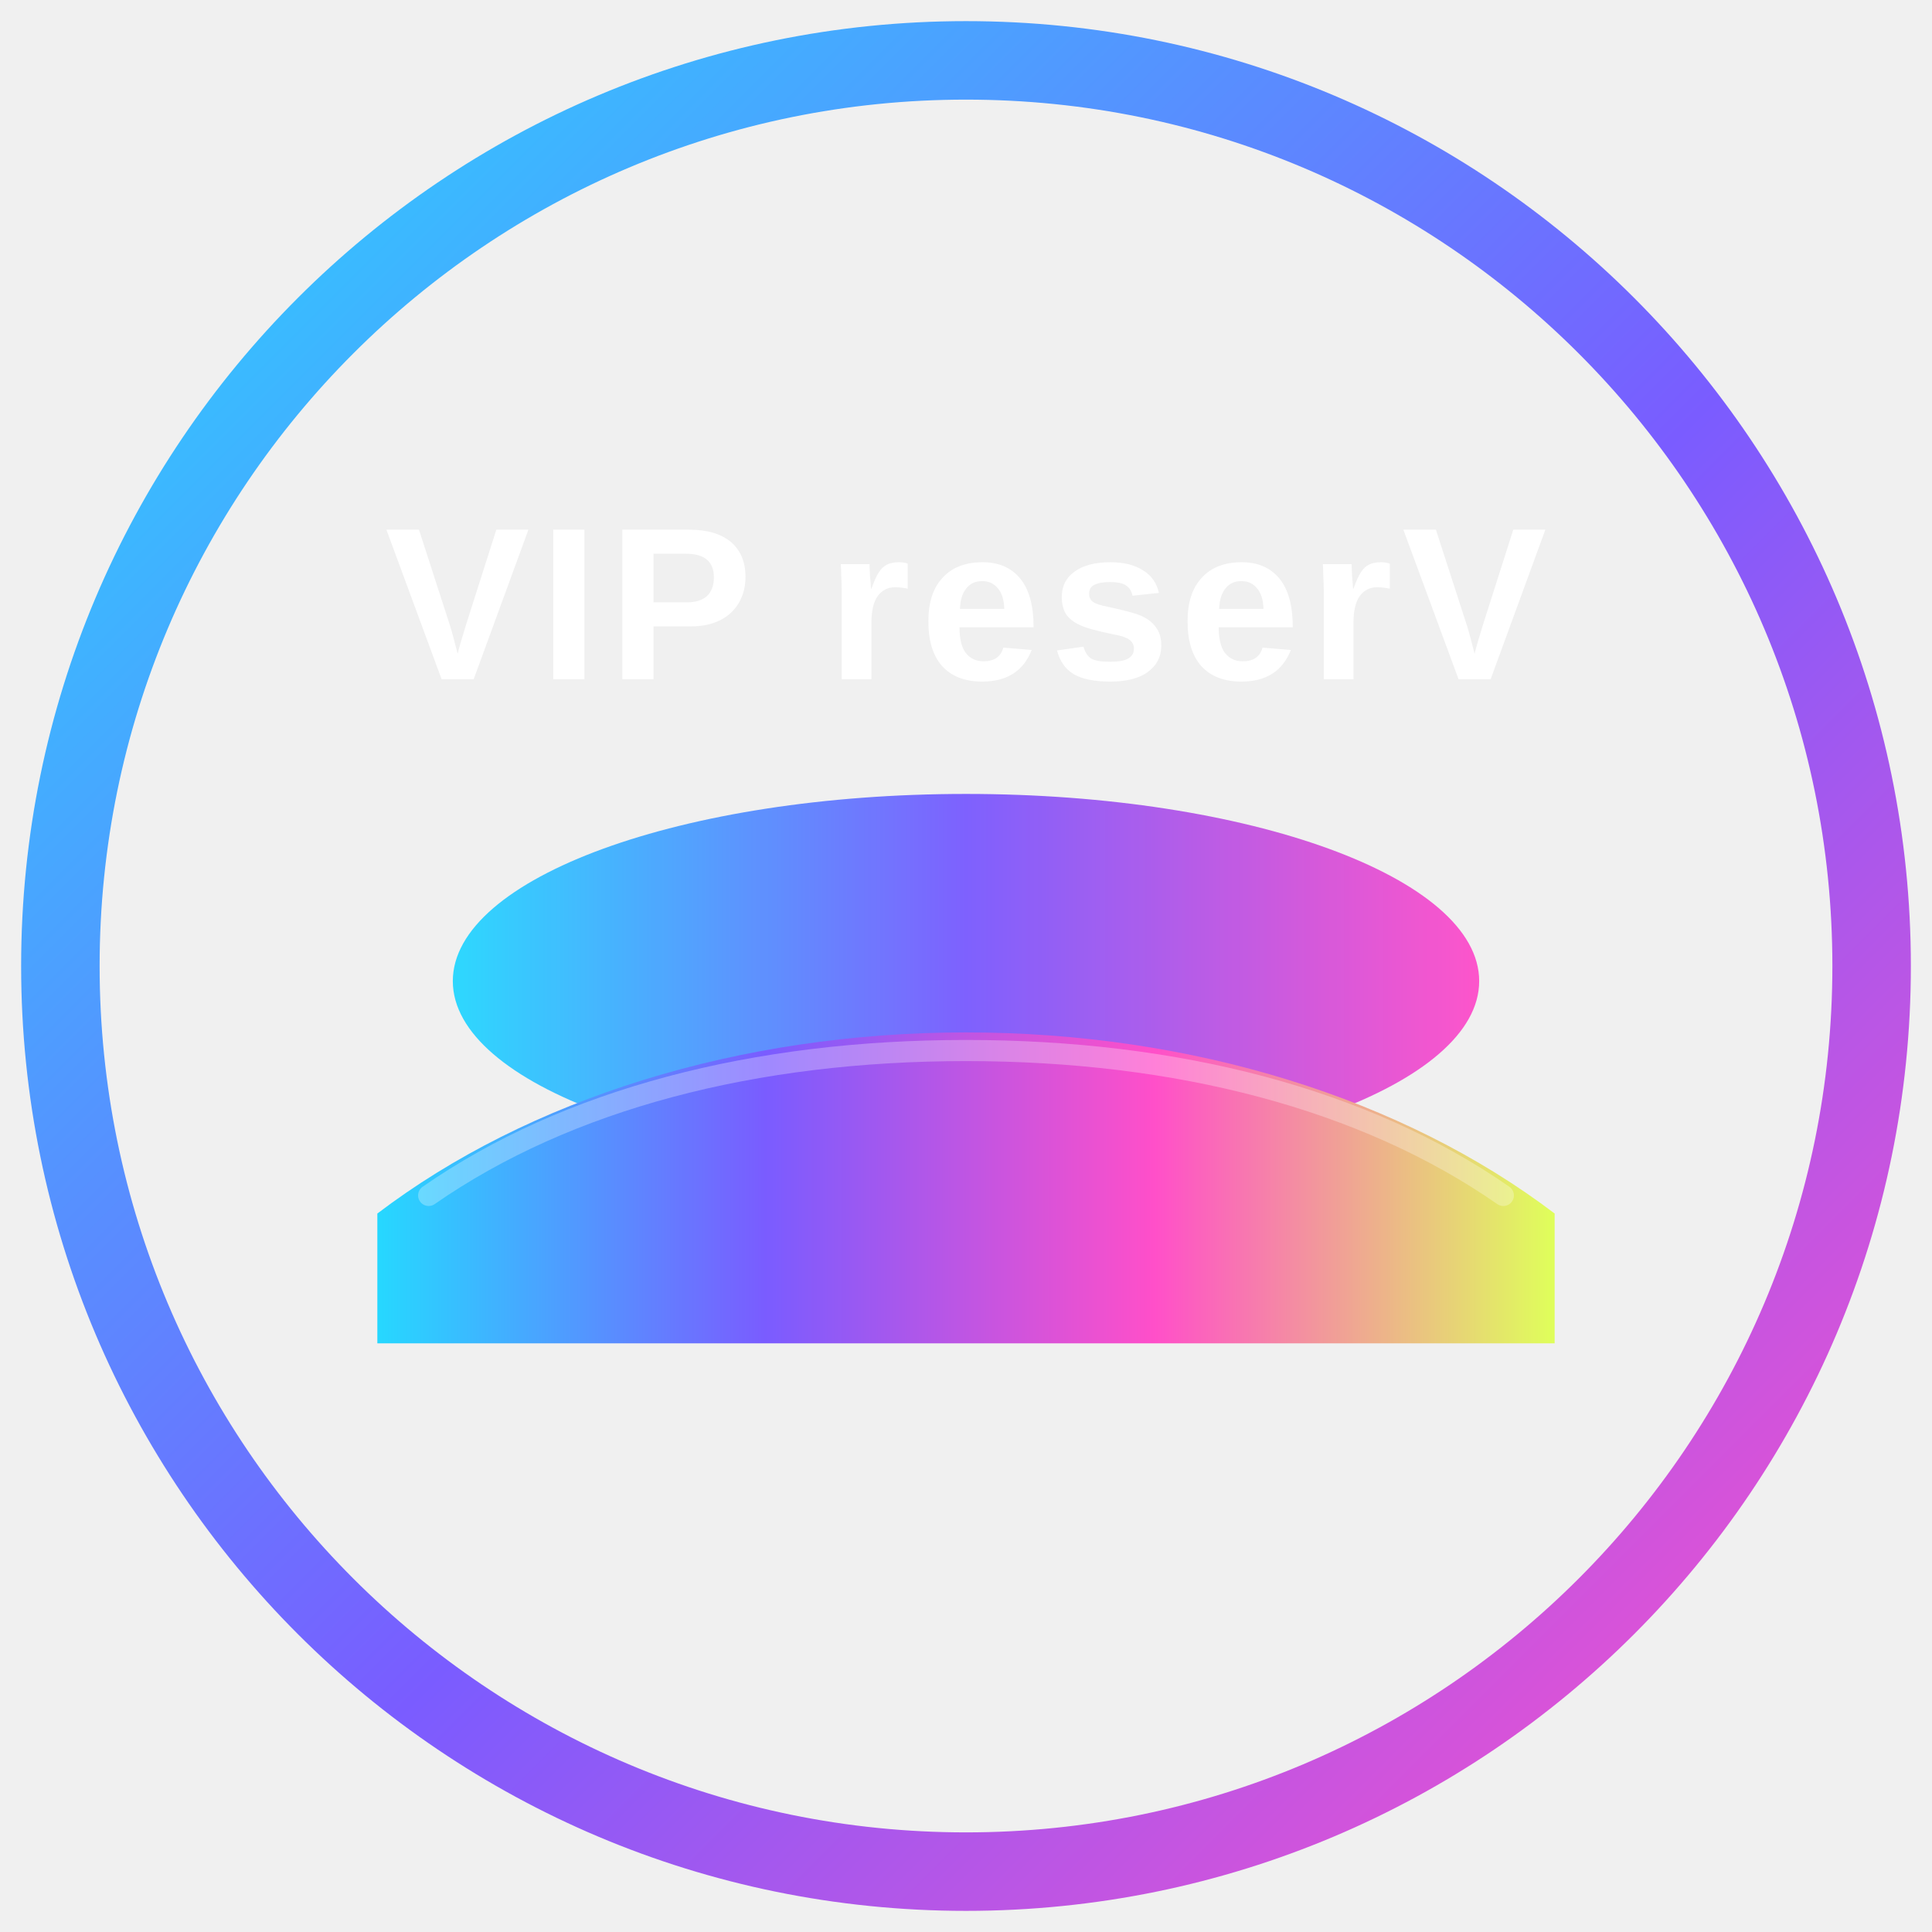
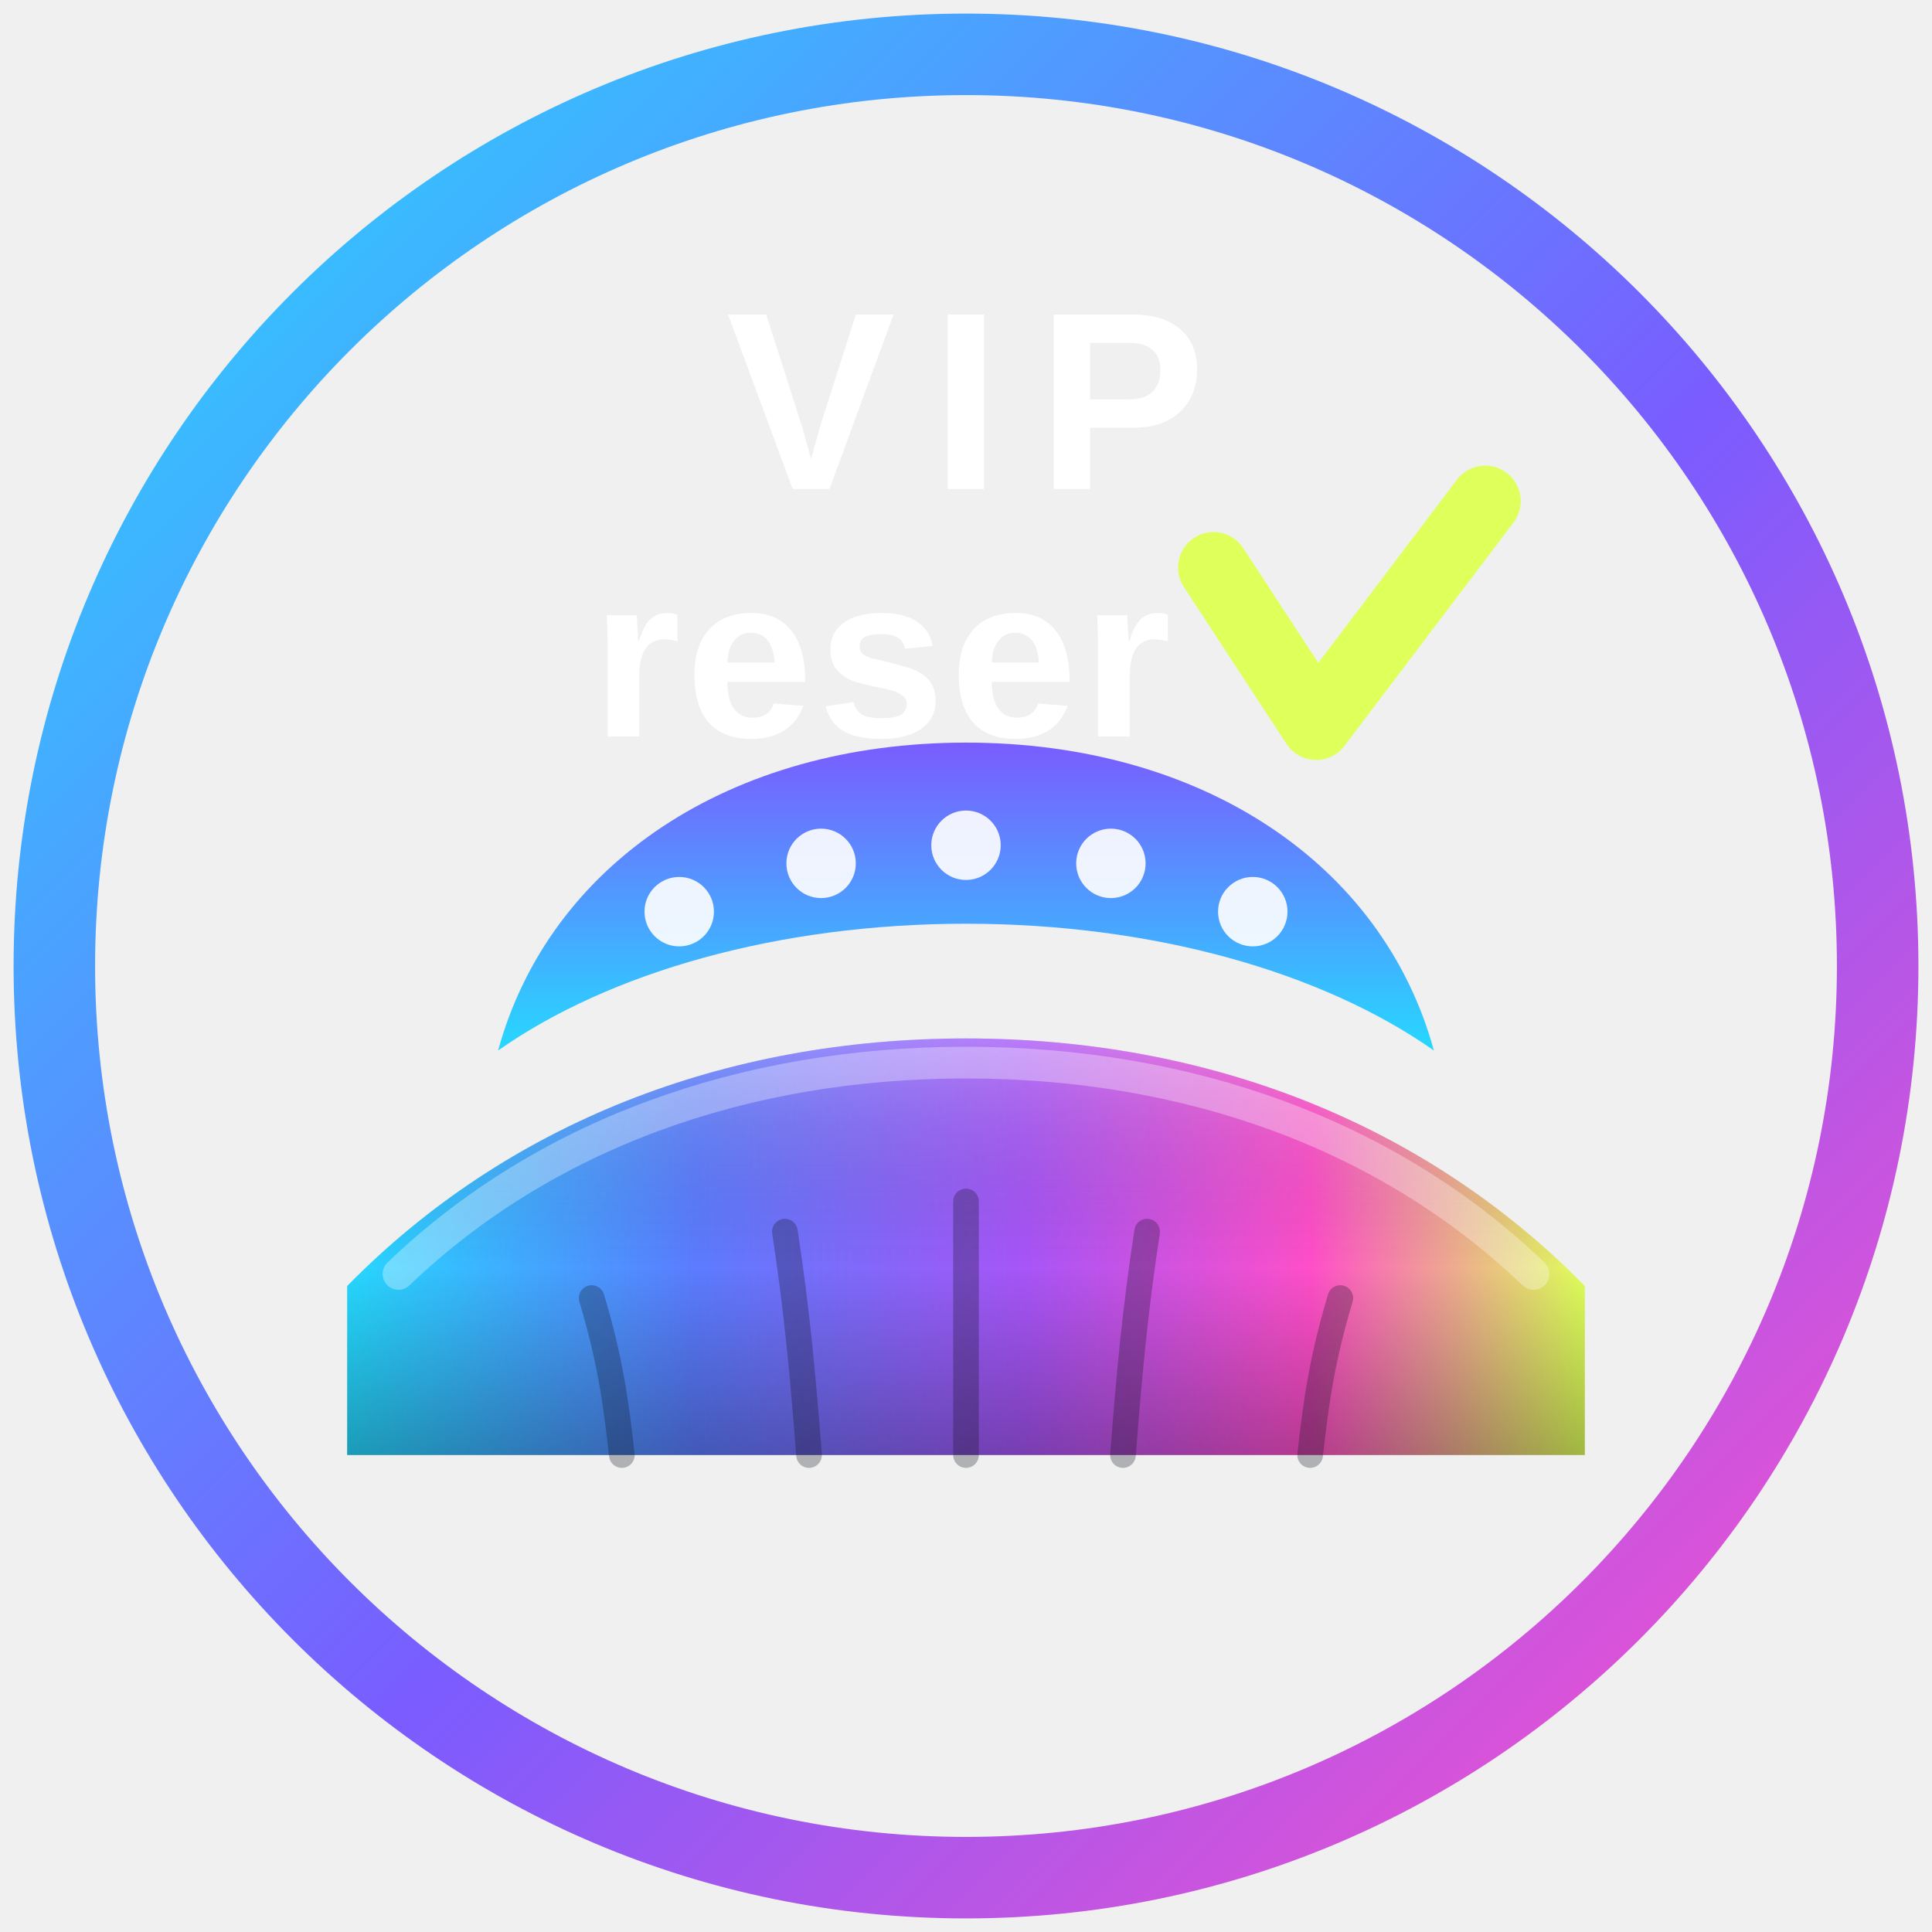
<svg xmlns="http://www.w3.org/2000/svg" viewBox="0 0 64 64" role="img" aria-label="VIP reserV">
  <defs>
    <linearGradient id="vipRing" x1="0" y1="0" x2="1" y2="1">
      <stop offset="0%" stop-color="#26d8ff" />
      <stop offset="55%" stop-color="#7a5cff" />
      <stop offset="100%" stop-color="#ff4fc9" />
    </linearGradient>
-     <linearGradient id="vipTable" x1="0" y1="0.5" x2="1" y2="0.5">
-       <stop offset="0%" stop-color="#26d8ff" />
-       <stop offset="50%" stop-color="#7a5cff" />
-       <stop offset="100%" stop-color="#ff4fc9" />
+     <linearGradient id="vipTable" x1="0" y1="0" x2="0" y2="1">
+       <stop offset="0%" stop-color="#7a5cff" />
+       <stop offset="100%" stop-color="#26d8ff" />
    </linearGradient>
    <linearGradient id="vipSeat" x1="0" y1="0.5" x2="1" y2="0.5">
      <stop offset="0%" stop-color="#26d8ff" />
-       <stop offset="33%" stop-color="#7a5cff" />
-       <stop offset="66%" stop-color="#ff4fc9" />
+       <stop offset="28%" stop-color="#5b7cff" />
+       <stop offset="55%" stop-color="#a855f7" />
+       <stop offset="78%" stop-color="#ff4fc9" />
      <stop offset="100%" stop-color="#dfff5a" />
    </linearGradient>
+     <linearGradient id="vipSeatShade" x1="0.5" y1="0" x2="0.5" y2="1">
+       <stop offset="0%" stop-color="#fff" stop-opacity="0.22" />
+       <stop offset="55%" stop-color="#000" stop-opacity="0" />
+       <stop offset="100%" stop-color="#000" stop-opacity="0.28" />
+     </linearGradient>
  </defs>
-   <circle cx="32" cy="32" r="30" fill="none" stroke="url(#vipRing)" stroke-width="2.6" />
-   <text x="32" y="22.5" text-anchor="middle" fill="#fff" font-family="Arial Black, Helvetica Neue, Arial, sans-serif" font-size="7.2" font-weight="900" letter-spacing="0.04em">VIP reserV</text>
-   <ellipse cx="32" cy="32.5" rx="17" ry="6.2" fill="url(#vipTable)" opacity="0.96" />
-   <path d="M12.5 44.5            L51.5 44.5            L51.5 40.2            C46.5 36.4, 39.5 34.2, 32 34.2            C24.5 34.2, 17.5 36.4, 12.5 40.2            Z" fill="url(#vipSeat)" />
-   <path d="M14.2 39.6            C18.8 36.4, 25.0 34.8, 32 34.8            C39.0 34.8, 45.2 36.4, 49.8 39.6" fill="none" stroke="#fff" stroke-width="0.7" opacity="0.28" stroke-linecap="round" />
+   <circle cx="32" cy="32" r="30.2" fill="none" stroke="url(#vipRing)" stroke-width="2.7" />
+   <text x="32" y="16.2" text-anchor="middle" fill="#fff" font-family="Arial Black, Helvetica Neue, Arial, sans-serif" font-size="8.4" font-weight="900" letter-spacing="0.14em">VIP</text>
+   <text x="29.2" y="24.4" text-anchor="middle" fill="#fff" font-family="Arial Black, Helvetica Neue, Arial, sans-serif" font-size="7.6" font-weight="900" letter-spacing="0.02em">reser</text>
+   <path d="M40.2 18.8 L43.6 24.0 L49.2 16.6" fill="none" stroke="#dfff5a" stroke-width="2.35" stroke-linecap="round" stroke-linejoin="round" />
+   <path d="M16.5 34.8            C18.2 28.6, 24.2 24.6, 32 24.6            C39.8 24.6, 45.8 28.6, 47.5 34.8            C43.8 32.2, 38.2 30.6, 32 30.6            C25.8 30.6, 20.2 32.2, 16.5 34.8 Z" fill="url(#vipTable)" />
+   <circle cx="22.5" cy="30.2" r="1.15" fill="#fff" opacity="0.9" />
+   <circle cx="27.2" cy="28.6" r="1.15" fill="#fff" opacity="0.9" />
+   <circle cx="32.0" cy="28.0" r="1.15" fill="#fff" opacity="0.9" />
+   <circle cx="36.8" cy="28.6" r="1.15" fill="#fff" opacity="0.9" />
+   <circle cx="41.5" cy="30.2" r="1.15" fill="#fff" opacity="0.9" />
+   <path d="M11.5 48.2            L52.5 48.2            L52.5 42.6            C47.2 37.2, 40.0 34.4, 32 34.4            C24.0 34.4, 16.8 37.2, 11.5 42.6            Z" fill="url(#vipSeat)" />
+   <path d="M11.5 48.2            L52.5 48.2            L52.5 42.6            C47.2 37.2, 40.0 34.4, 32 34.4            C24.0 34.4, 16.8 37.2, 11.5 42.6            Z" fill="url(#vipSeatShade)" />
+   <path d="M19.6 43.0 C20.2 45.0, 20.4 46.4, 20.6 48.2" fill="none" stroke="#0a0e18" stroke-width="0.85" opacity="0.28" stroke-linecap="round" />
+   <path d="M26.0 40.8 C26.4 43.4, 26.6 45.6, 26.8 48.2" fill="none" stroke="#0a0e18" stroke-width="0.85" opacity="0.28" stroke-linecap="round" />
+   <path d="M32.0 39.8 C32.0 42.8, 32.0 45.4, 32.0 48.2" fill="none" stroke="#0a0e18" stroke-width="0.85" opacity="0.28" stroke-linecap="round" />
+   <path d="M38.0 40.8 C37.6 43.4, 37.4 45.6, 37.2 48.2" fill="none" stroke="#0a0e18" stroke-width="0.85" opacity="0.28" stroke-linecap="round" />
+   <path d="M44.4 43.0 C43.8 45.0, 43.6 46.4, 43.4 48.2" fill="none" stroke="#0a0e18" stroke-width="0.85" opacity="0.28" stroke-linecap="round" />
+   <path d="M13.2 42.2 C18.0 37.6, 24.6 35.2, 32 35.2 C39.4 35.2, 46.0 37.6, 50.8 42.2" fill="none" stroke="#fff" stroke-width="1.05" opacity="0.32" stroke-linecap="round" />
</svg>
